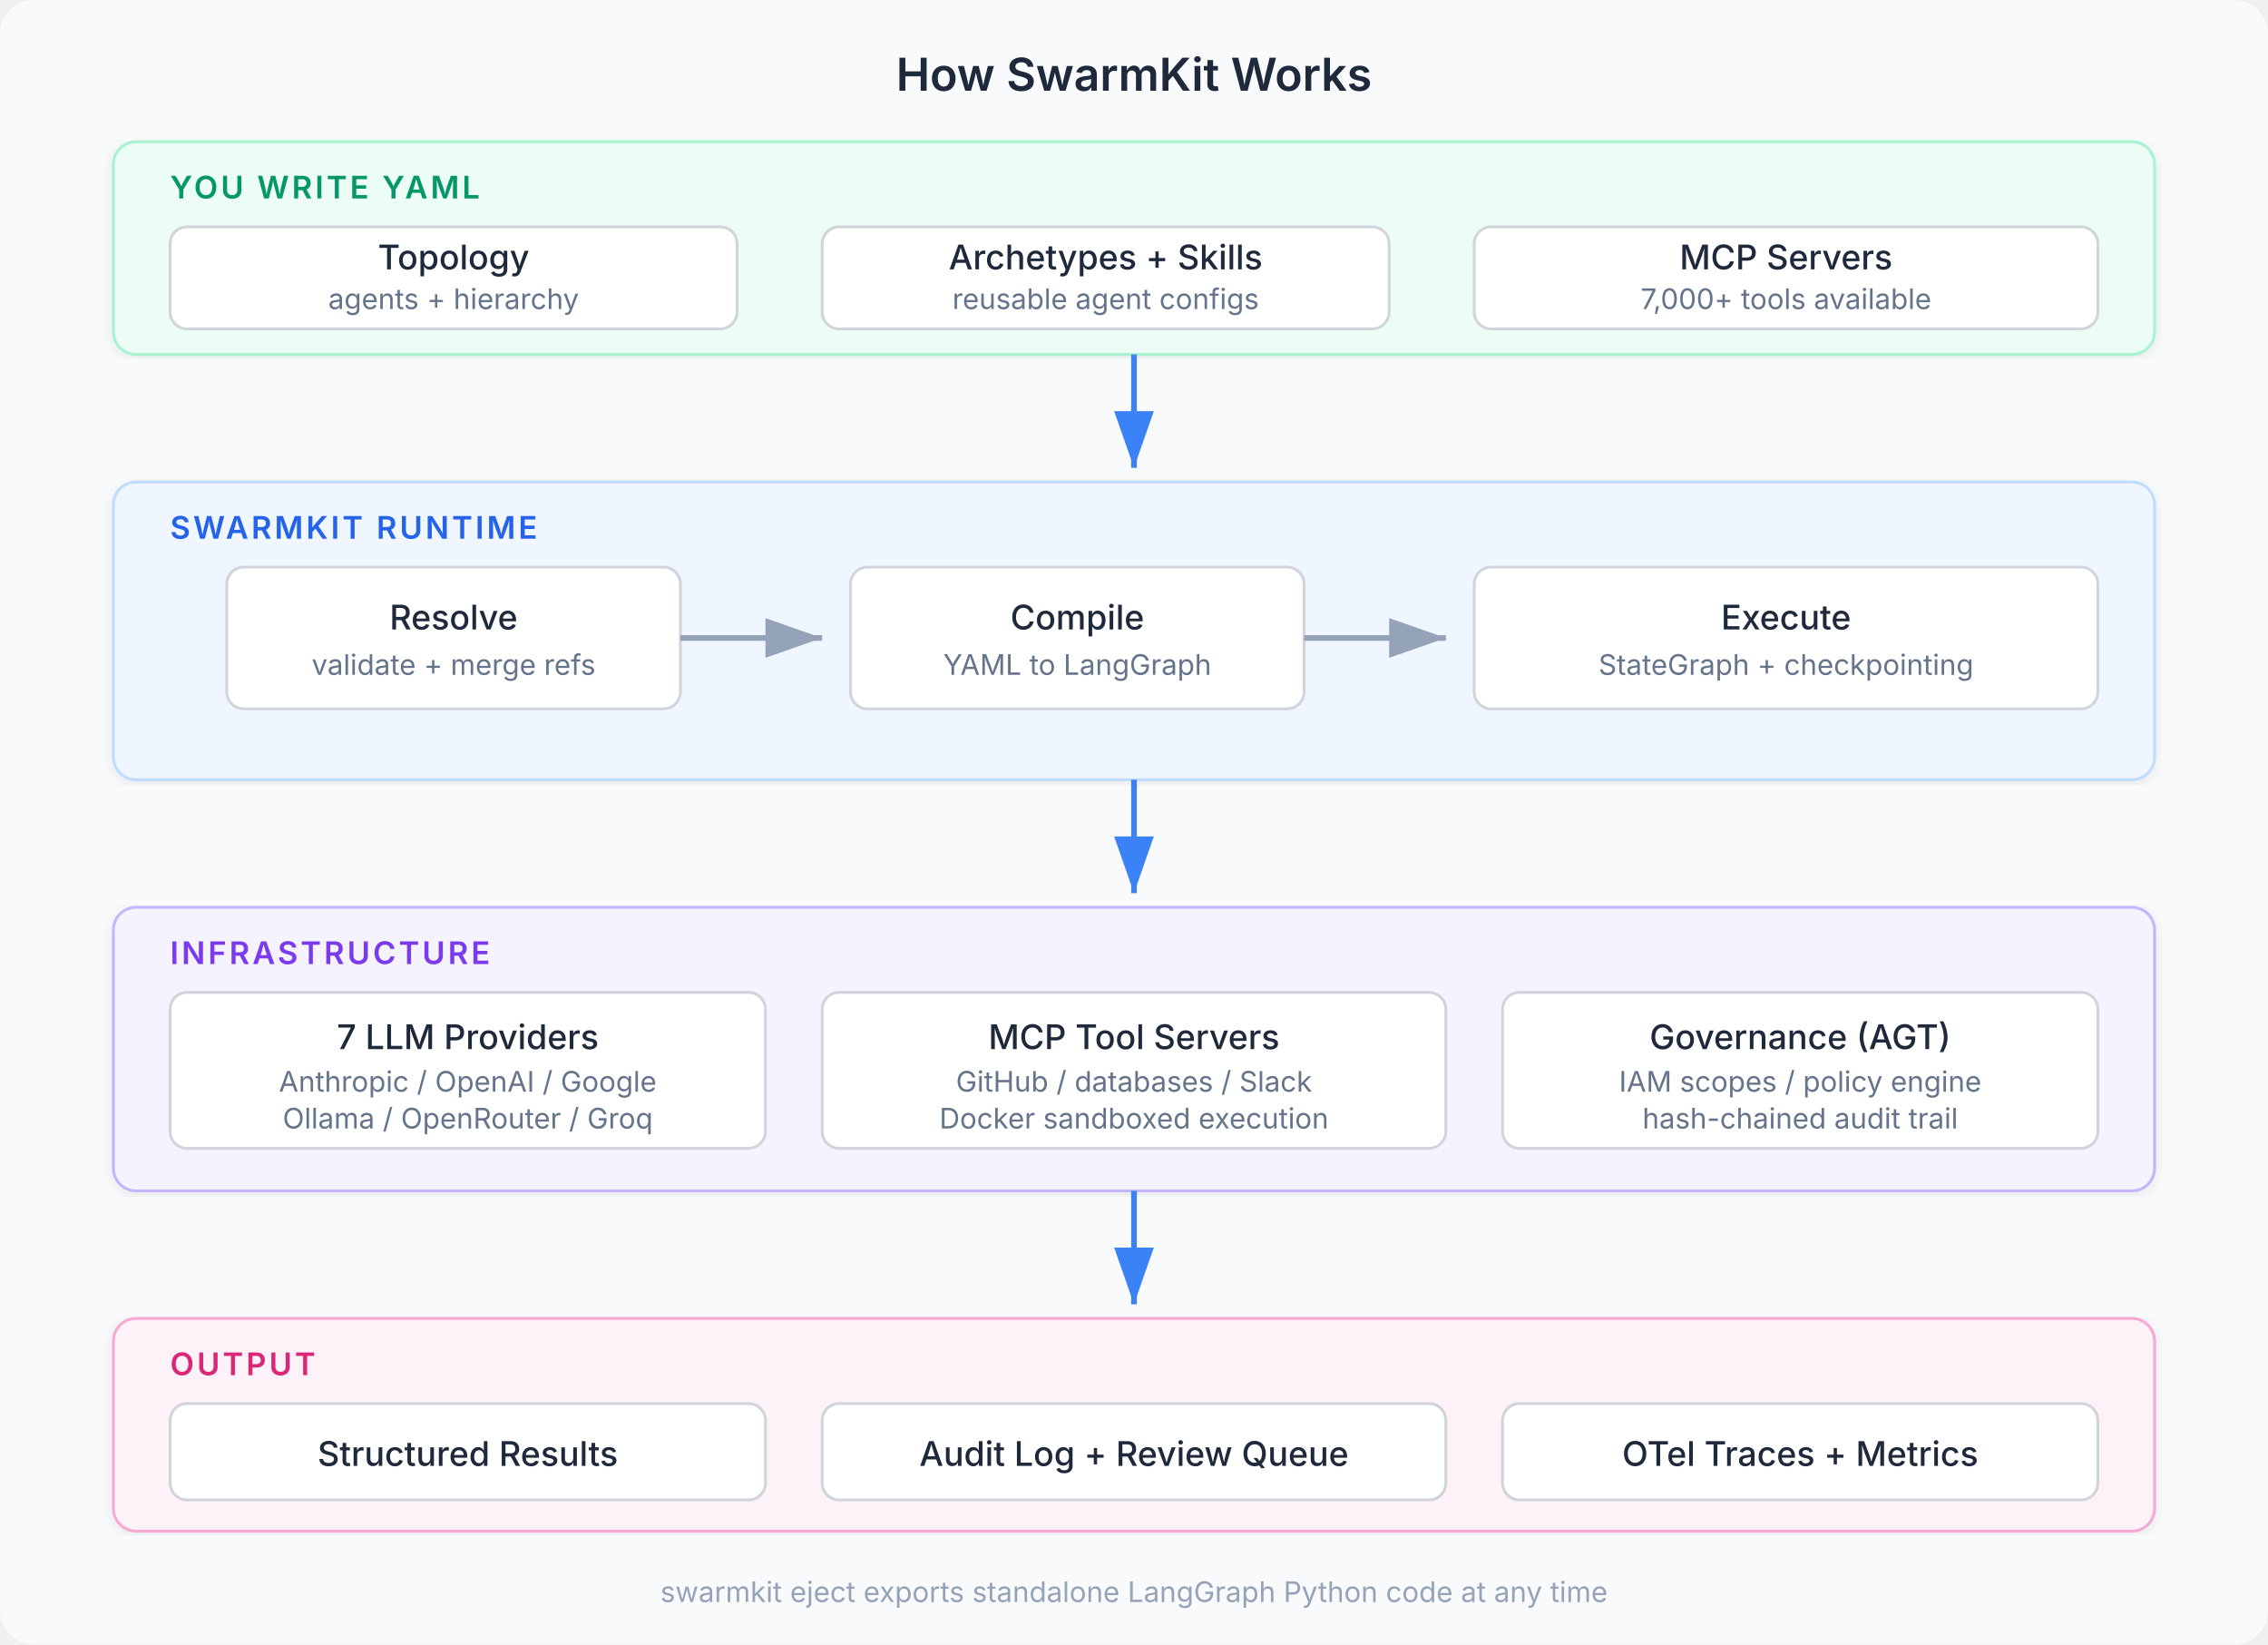
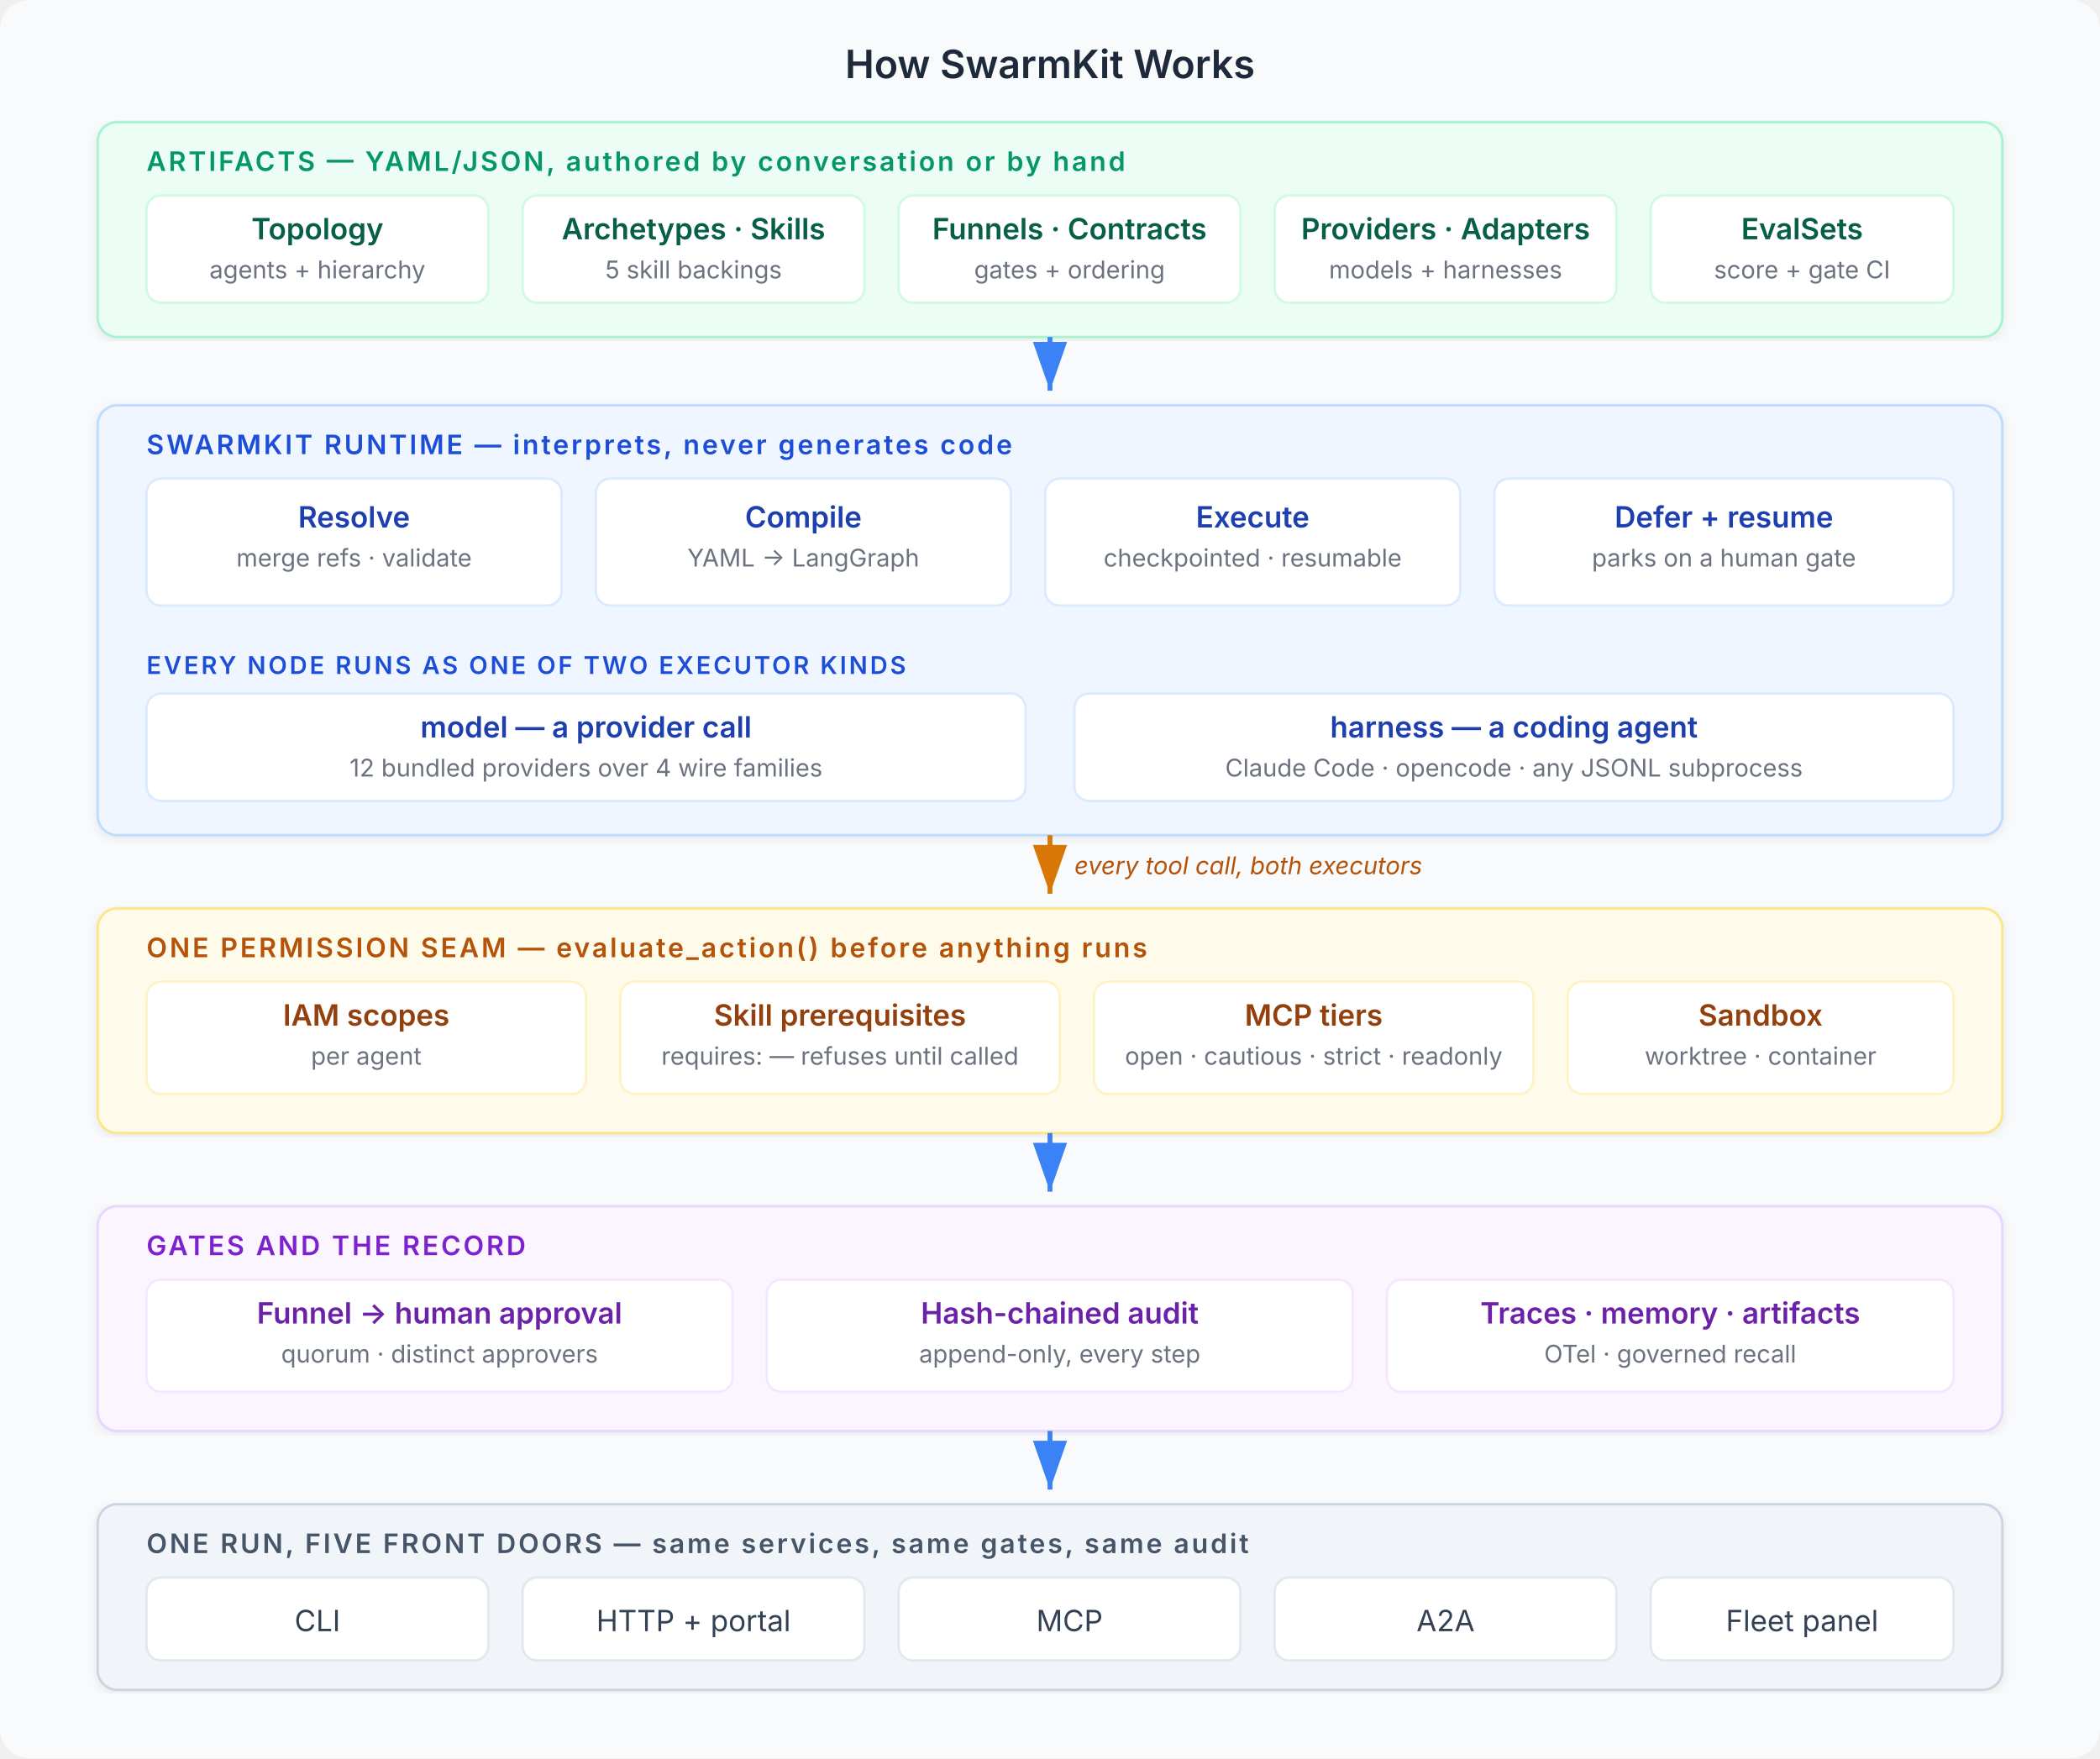
- <svg xmlns="http://www.w3.org/2000/svg" viewBox="0 0 800 580" font-family="system-ui, -apple-system, sans-serif" font-size="13">
+ <svg xmlns="http://www.w3.org/2000/svg" viewBox="0 0 860 720" font-family="system-ui, -apple-system, sans-serif" font-size="13" role="img" aria-labelledby="t d">
  <defs>
    <filter id="shadow" x="-2%" y="-2%" width="104%" height="104%">
      <feDropShadow dx="0" dy="1" stdDeviation="2" flood-color="#b0b0b0" flood-opacity="0.25" />
    </filter>
    <marker id="arrowhead" markerWidth="10" markerHeight="7" refX="10" refY="3.5" orient="auto">
      <polygon points="0 0, 10 3.5, 0 7" fill="#3b82f6" />
    </marker>
-     <marker id="arrowhead-h" markerWidth="10" markerHeight="7" refX="10" refY="3.5" orient="auto">
-       <polygon points="0 0, 10 3.5, 0 7" fill="#94a3b8" />
+     <marker id="seam" markerWidth="10" markerHeight="7" refX="10" refY="3.5" orient="auto">
+       <polygon points="0 0, 10 3.5, 0 7" fill="#d97706" />
    </marker>
  </defs>
-   <rect width="800" height="580" rx="12" fill="#f8fafc" />
-   <text x="400" y="32" text-anchor="middle" fill="#1e293b" font-size="16" font-weight="600">How SwarmKit Works</text>
-   <rect x="40" y="50" width="720" height="75" rx="8" fill="#ecfdf5" stroke="#a7f3d0" stroke-width="1" filter="url(#shadow)" />
-   <text x="60" y="70" fill="#059669" font-size="11" font-weight="600" letter-spacing="1">YOU WRITE YAML</text>
-   <rect x="60" y="80" width="200" height="36" rx="6" fill="#ffffff" stroke="#d1d5db" stroke-width="1" />
-   <text x="160" y="95" text-anchor="middle" fill="#1e293b" font-weight="500" font-size="12">Topology</text>
-   <text x="160" y="109" text-anchor="middle" fill="#64748b" font-size="10">agents + hierarchy</text>
-   <rect x="290" y="80" width="200" height="36" rx="6" fill="#ffffff" stroke="#d1d5db" stroke-width="1" />
-   <text x="390" y="95" text-anchor="middle" fill="#1e293b" font-weight="500" font-size="12">Archetypes + Skills</text>
-   <text x="390" y="109" text-anchor="middle" fill="#64748b" font-size="10">reusable agent configs</text>
-   <rect x="520" y="80" width="220" height="36" rx="6" fill="#ffffff" stroke="#d1d5db" stroke-width="1" />
-   <text x="630" y="95" text-anchor="middle" fill="#1e293b" font-weight="500" font-size="12">MCP Servers</text>
-   <text x="630" y="109" text-anchor="middle" fill="#64748b" font-size="10">7,000+ tools available</text>
-   <path d="M400,125 L400,165" stroke="#3b82f6" stroke-width="2" marker-end="url(#arrowhead)" />
-   <rect x="40" y="170" width="720" height="105" rx="8" fill="#eff6ff" stroke="#bfdbfe" stroke-width="1" filter="url(#shadow)" />
-   <text x="60" y="190" fill="#2563eb" font-size="11" font-weight="600" letter-spacing="1">SWARMKIT RUNTIME</text>
-   <rect x="80" y="200" width="160" height="50" rx="6" fill="#ffffff" stroke="#d1d5db" stroke-width="1" />
-   <text x="160" y="222" text-anchor="middle" fill="#1e293b" font-weight="500" font-size="12">Resolve</text>
-   <text x="160" y="238" text-anchor="middle" fill="#64748b" font-size="10">validate + merge refs</text>
-   <path d="M240,225 L290,225" stroke="#94a3b8" stroke-width="2" marker-end="url(#arrowhead-h)" />
-   <rect x="300" y="200" width="160" height="50" rx="6" fill="#ffffff" stroke="#d1d5db" stroke-width="1" />
-   <text x="380" y="222" text-anchor="middle" fill="#1e293b" font-weight="500" font-size="12">Compile</text>
-   <text x="380" y="238" text-anchor="middle" fill="#64748b" font-size="10">YAML to LangGraph</text>
-   <path d="M460,225 L510,225" stroke="#94a3b8" stroke-width="2" marker-end="url(#arrowhead-h)" />
-   <rect x="520" y="200" width="220" height="50" rx="6" fill="#ffffff" stroke="#d1d5db" stroke-width="1" />
-   <text x="630" y="222" text-anchor="middle" fill="#1e293b" font-weight="500" font-size="12">Execute</text>
-   <text x="630" y="238" text-anchor="middle" fill="#64748b" font-size="10">StateGraph + checkpointing</text>
-   <path d="M400,275 L400,315" stroke="#3b82f6" stroke-width="2" marker-end="url(#arrowhead)" />
-   <rect x="40" y="320" width="720" height="100" rx="8" fill="#f5f3ff" stroke="#c4b5fd" stroke-width="1" filter="url(#shadow)" />
-   <text x="60" y="340" fill="#7c3aed" font-size="11" font-weight="600" letter-spacing="1">INFRASTRUCTURE</text>
-   <rect x="60" y="350" width="210" height="55" rx="6" fill="#ffffff" stroke="#d1d5db" stroke-width="1" />
-   <text x="165" y="370" text-anchor="middle" fill="#1e293b" font-weight="500" font-size="12">7 LLM Providers</text>
-   <text x="165" y="385" text-anchor="middle" fill="#64748b" font-size="10">Anthropic / OpenAI / Google</text>
-   <text x="165" y="398" text-anchor="middle" fill="#64748b" font-size="10">Ollama / OpenRouter / Groq</text>
-   <rect x="290" y="350" width="220" height="55" rx="6" fill="#ffffff" stroke="#d1d5db" stroke-width="1" />
-   <text x="400" y="370" text-anchor="middle" fill="#1e293b" font-weight="500" font-size="12">MCP Tool Servers</text>
-   <text x="400" y="385" text-anchor="middle" fill="#64748b" font-size="10">GitHub / databases / Slack</text>
-   <text x="400" y="398" text-anchor="middle" fill="#64748b" font-size="10">Docker sandboxed execution</text>
-   <rect x="530" y="350" width="210" height="55" rx="6" fill="#ffffff" stroke="#d1d5db" stroke-width="1" />
-   <text x="635" y="370" text-anchor="middle" fill="#1e293b" font-weight="500" font-size="12">Governance (AGT)</text>
-   <text x="635" y="385" text-anchor="middle" fill="#64748b" font-size="10">IAM scopes / policy engine</text>
-   <text x="635" y="398" text-anchor="middle" fill="#64748b" font-size="10">hash-chained audit trail</text>
-   <path d="M400,420 L400,460" stroke="#3b82f6" stroke-width="2" marker-end="url(#arrowhead)" />
-   <rect x="40" y="465" width="720" height="75" rx="8" fill="#fdf2f8" stroke="#f9a8d4" stroke-width="1" filter="url(#shadow)" />
-   <text x="60" y="485" fill="#db2777" font-size="11" font-weight="600" letter-spacing="1">OUTPUT</text>
-   <rect x="60" y="495" width="210" height="34" rx="6" fill="#ffffff" stroke="#d1d5db" stroke-width="1" />
-   <text x="165" y="517" text-anchor="middle" fill="#1e293b" font-weight="500" font-size="12">Structured Results</text>
-   <rect x="290" y="495" width="220" height="34" rx="6" fill="#ffffff" stroke="#d1d5db" stroke-width="1" />
-   <text x="400" y="517" text-anchor="middle" fill="#1e293b" font-weight="500" font-size="12">Audit Log + Review Queue</text>
-   <rect x="530" y="495" width="210" height="34" rx="6" fill="#ffffff" stroke="#d1d5db" stroke-width="1" />
-   <text x="635" y="517" text-anchor="middle" fill="#1e293b" font-weight="500" font-size="12">OTel Traces + Metrics</text>
-   <text x="400" y="565" text-anchor="middle" fill="#94a3b8" font-size="10">swarmkit eject exports standalone LangGraph Python code at any time</text>
+   <rect width="860" height="720" rx="12" fill="#f8fafc" />
+   <text x="430" y="32" text-anchor="middle" fill="#1e293b" font-size="16" font-weight="600">How SwarmKit Works</text>
+   <rect x="40" y="50" width="780" height="88" rx="8" fill="#ecfdf5" stroke="#a7f3d0" filter="url(#shadow)" />
+   <text x="60" y="70" fill="#059669" font-size="11" font-weight="600" letter-spacing="1">ARTIFACTS — YAML/JSON, authored by conversation or by hand</text>
+   <rect x="60" y="80" width="140" height="44" rx="6" fill="#fff" stroke="#d1fae5" />
+   <text x="130" y="98" text-anchor="middle" fill="#065f46" font-weight="600" font-size="12">Topology</text>
+   <text x="130" y="114" text-anchor="middle" fill="#6b7280" font-size="10">agents + hierarchy</text>
+   <rect x="214" y="80" width="140" height="44" rx="6" fill="#fff" stroke="#d1fae5" />
+   <text x="284" y="98" text-anchor="middle" fill="#065f46" font-weight="600" font-size="12">Archetypes · Skills</text>
+   <text x="284" y="114" text-anchor="middle" fill="#6b7280" font-size="10">5 skill backings</text>
+   <rect x="368" y="80" width="140" height="44" rx="6" fill="#fff" stroke="#d1fae5" />
+   <text x="438" y="98" text-anchor="middle" fill="#065f46" font-weight="600" font-size="12">Funnels · Contracts</text>
+   <text x="438" y="114" text-anchor="middle" fill="#6b7280" font-size="10">gates + ordering</text>
+   <rect x="522" y="80" width="140" height="44" rx="6" fill="#fff" stroke="#d1fae5" />
+   <text x="592" y="98" text-anchor="middle" fill="#065f46" font-weight="600" font-size="12">Providers · Adapters</text>
+   <text x="592" y="114" text-anchor="middle" fill="#6b7280" font-size="10">models + harnesses</text>
+   <rect x="676" y="80" width="124" height="44" rx="6" fill="#fff" stroke="#d1fae5" />
+   <text x="738" y="98" text-anchor="middle" fill="#065f46" font-weight="600" font-size="12">EvalSets</text>
+   <text x="738" y="114" text-anchor="middle" fill="#6b7280" font-size="10">score + gate CI</text>
+   <path d="M430 138 L430 160" stroke="#3b82f6" stroke-width="2" marker-end="url(#arrowhead)" />
+   <rect x="40" y="166" width="780" height="176" rx="8" fill="#eff6ff" stroke="#bfdbfe" filter="url(#shadow)" />
+   <text x="60" y="186" fill="#1d4ed8" font-size="11" font-weight="600" letter-spacing="1">SWARMKIT RUNTIME — interprets, never generates code</text>
+   <rect x="60" y="196" width="170" height="52" rx="6" fill="#fff" stroke="#dbeafe" />
+   <text x="145" y="216" text-anchor="middle" fill="#1e40af" font-weight="600" font-size="12">Resolve</text>
+   <text x="145" y="232" text-anchor="middle" fill="#6b7280" font-size="10">merge refs · validate</text>
+   <rect x="244" y="196" width="170" height="52" rx="6" fill="#fff" stroke="#dbeafe" />
+   <text x="329" y="216" text-anchor="middle" fill="#1e40af" font-weight="600" font-size="12">Compile</text>
+   <text x="329" y="232" text-anchor="middle" fill="#6b7280" font-size="10">YAML → LangGraph</text>
+   <rect x="428" y="196" width="170" height="52" rx="6" fill="#fff" stroke="#dbeafe" />
+   <text x="513" y="216" text-anchor="middle" fill="#1e40af" font-weight="600" font-size="12">Execute</text>
+   <text x="513" y="232" text-anchor="middle" fill="#6b7280" font-size="10">checkpointed · resumable</text>
+   <rect x="612" y="196" width="188" height="52" rx="6" fill="#fff" stroke="#dbeafe" />
+   <text x="706" y="216" text-anchor="middle" fill="#1e40af" font-weight="600" font-size="12">Defer + resume</text>
+   <text x="706" y="232" text-anchor="middle" fill="#6b7280" font-size="10">parks on a human gate</text>
+   <text x="60" y="276" fill="#1d4ed8" font-size="10" font-weight="600" letter-spacing="1">EVERY NODE RUNS AS ONE OF TWO EXECUTOR KINDS</text>
+   <rect x="60" y="284" width="360" height="44" rx="6" fill="#fff" stroke="#dbeafe" />
+   <text x="240" y="302" text-anchor="middle" fill="#1e40af" font-weight="600" font-size="12">model — a provider call</text>
+   <text x="240" y="318" text-anchor="middle" fill="#6b7280" font-size="10">12 bundled providers over 4 wire families</text>
+   <rect x="440" y="284" width="360" height="44" rx="6" fill="#fff" stroke="#dbeafe" />
+   <text x="620" y="302" text-anchor="middle" fill="#1e40af" font-weight="600" font-size="12">harness — a coding agent</text>
+   <text x="620" y="318" text-anchor="middle" fill="#6b7280" font-size="10">Claude Code · opencode · any JSONL subprocess</text>
+   <path d="M430 342 L430 366" stroke="#d97706" stroke-width="2" marker-end="url(#seam)" />
+   <text x="440" y="358" fill="#b45309" font-size="10" font-style="italic">every tool call, both executors</text>
+   <rect x="40" y="372" width="780" height="92" rx="8" fill="#fffbeb" stroke="#fde68a" filter="url(#shadow)" />
+   <text x="60" y="392" fill="#b45309" font-size="11" font-weight="600" letter-spacing="1">ONE PERMISSION SEAM — evaluate_action() before anything runs</text>
+   <rect x="60" y="402" width="180" height="46" rx="6" fill="#fff" stroke="#fef3c7" />
+   <text x="150" y="420" text-anchor="middle" fill="#92400e" font-weight="600" font-size="12">IAM scopes</text>
+   <text x="150" y="436" text-anchor="middle" fill="#6b7280" font-size="10">per agent</text>
+   <rect x="254" y="402" width="180" height="46" rx="6" fill="#fff" stroke="#fef3c7" />
+   <text x="344" y="420" text-anchor="middle" fill="#92400e" font-weight="600" font-size="12">Skill prerequisites</text>
+   <text x="344" y="436" text-anchor="middle" fill="#6b7280" font-size="10">requires: — refuses until called</text>
+   <rect x="448" y="402" width="180" height="46" rx="6" fill="#fff" stroke="#fef3c7" />
+   <text x="538" y="420" text-anchor="middle" fill="#92400e" font-weight="600" font-size="12">MCP tiers</text>
+   <text x="538" y="436" text-anchor="middle" fill="#6b7280" font-size="10">open · cautious · strict · readonly</text>
+   <rect x="642" y="402" width="158" height="46" rx="6" fill="#fff" stroke="#fef3c7" />
+   <text x="721" y="420" text-anchor="middle" fill="#92400e" font-weight="600" font-size="12">Sandbox</text>
+   <text x="721" y="436" text-anchor="middle" fill="#6b7280" font-size="10">worktree · container</text>
+   <path d="M430 464 L430 488" stroke="#3b82f6" stroke-width="2" marker-end="url(#arrowhead)" />
+   <rect x="40" y="494" width="780" height="92" rx="8" fill="#faf5ff" stroke="#e9d5ff" filter="url(#shadow)" />
+   <text x="60" y="514" fill="#7e22ce" font-size="11" font-weight="600" letter-spacing="1">GATES AND THE RECORD</text>
+   <rect x="60" y="524" width="240" height="46" rx="6" fill="#fff" stroke="#f3e8ff" />
+   <text x="180" y="542" text-anchor="middle" fill="#6b21a8" font-weight="600" font-size="12">Funnel → human approval</text>
+   <text x="180" y="558" text-anchor="middle" fill="#6b7280" font-size="10">quorum · distinct approvers</text>
+   <rect x="314" y="524" width="240" height="46" rx="6" fill="#fff" stroke="#f3e8ff" />
+   <text x="434" y="542" text-anchor="middle" fill="#6b21a8" font-weight="600" font-size="12">Hash-chained audit</text>
+   <text x="434" y="558" text-anchor="middle" fill="#6b7280" font-size="10">append-only, every step</text>
+   <rect x="568" y="524" width="232" height="46" rx="6" fill="#fff" stroke="#f3e8ff" />
+   <text x="684" y="542" text-anchor="middle" fill="#6b21a8" font-weight="600" font-size="12">Traces · memory · artifacts</text>
+   <text x="684" y="558" text-anchor="middle" fill="#6b7280" font-size="10">OTel · governed recall</text>
+   <path d="M430 586 L430 610" stroke="#3b82f6" stroke-width="2" marker-end="url(#arrowhead)" />
+   <rect x="40" y="616" width="780" height="76" rx="8" fill="#f1f5f9" stroke="#cbd5e1" filter="url(#shadow)" />
+   <text x="60" y="636" fill="#475569" font-size="11" font-weight="600" letter-spacing="1">ONE RUN, FIVE FRONT DOORS — same services, same gates, same audit</text>
+   <rect x="60" y="646" width="140" height="34" rx="6" fill="#fff" stroke="#e2e8f0" />
+   <text x="130" y="668" text-anchor="middle" fill="#334155" font-size="12">CLI</text>
+   <rect x="214" y="646" width="140" height="34" rx="6" fill="#fff" stroke="#e2e8f0" />
+   <text x="284" y="668" text-anchor="middle" fill="#334155" font-size="12">HTTP + portal</text>
+   <rect x="368" y="646" width="140" height="34" rx="6" fill="#fff" stroke="#e2e8f0" />
+   <text x="438" y="668" text-anchor="middle" fill="#334155" font-size="12">MCP</text>
+   <rect x="522" y="646" width="140" height="34" rx="6" fill="#fff" stroke="#e2e8f0" />
+   <text x="592" y="668" text-anchor="middle" fill="#334155" font-size="12">A2A</text>
+   <rect x="676" y="646" width="124" height="34" rx="6" fill="#fff" stroke="#e2e8f0" />
+   <text x="738" y="668" text-anchor="middle" fill="#334155" font-size="12">Fleet panel</text>
</svg>
